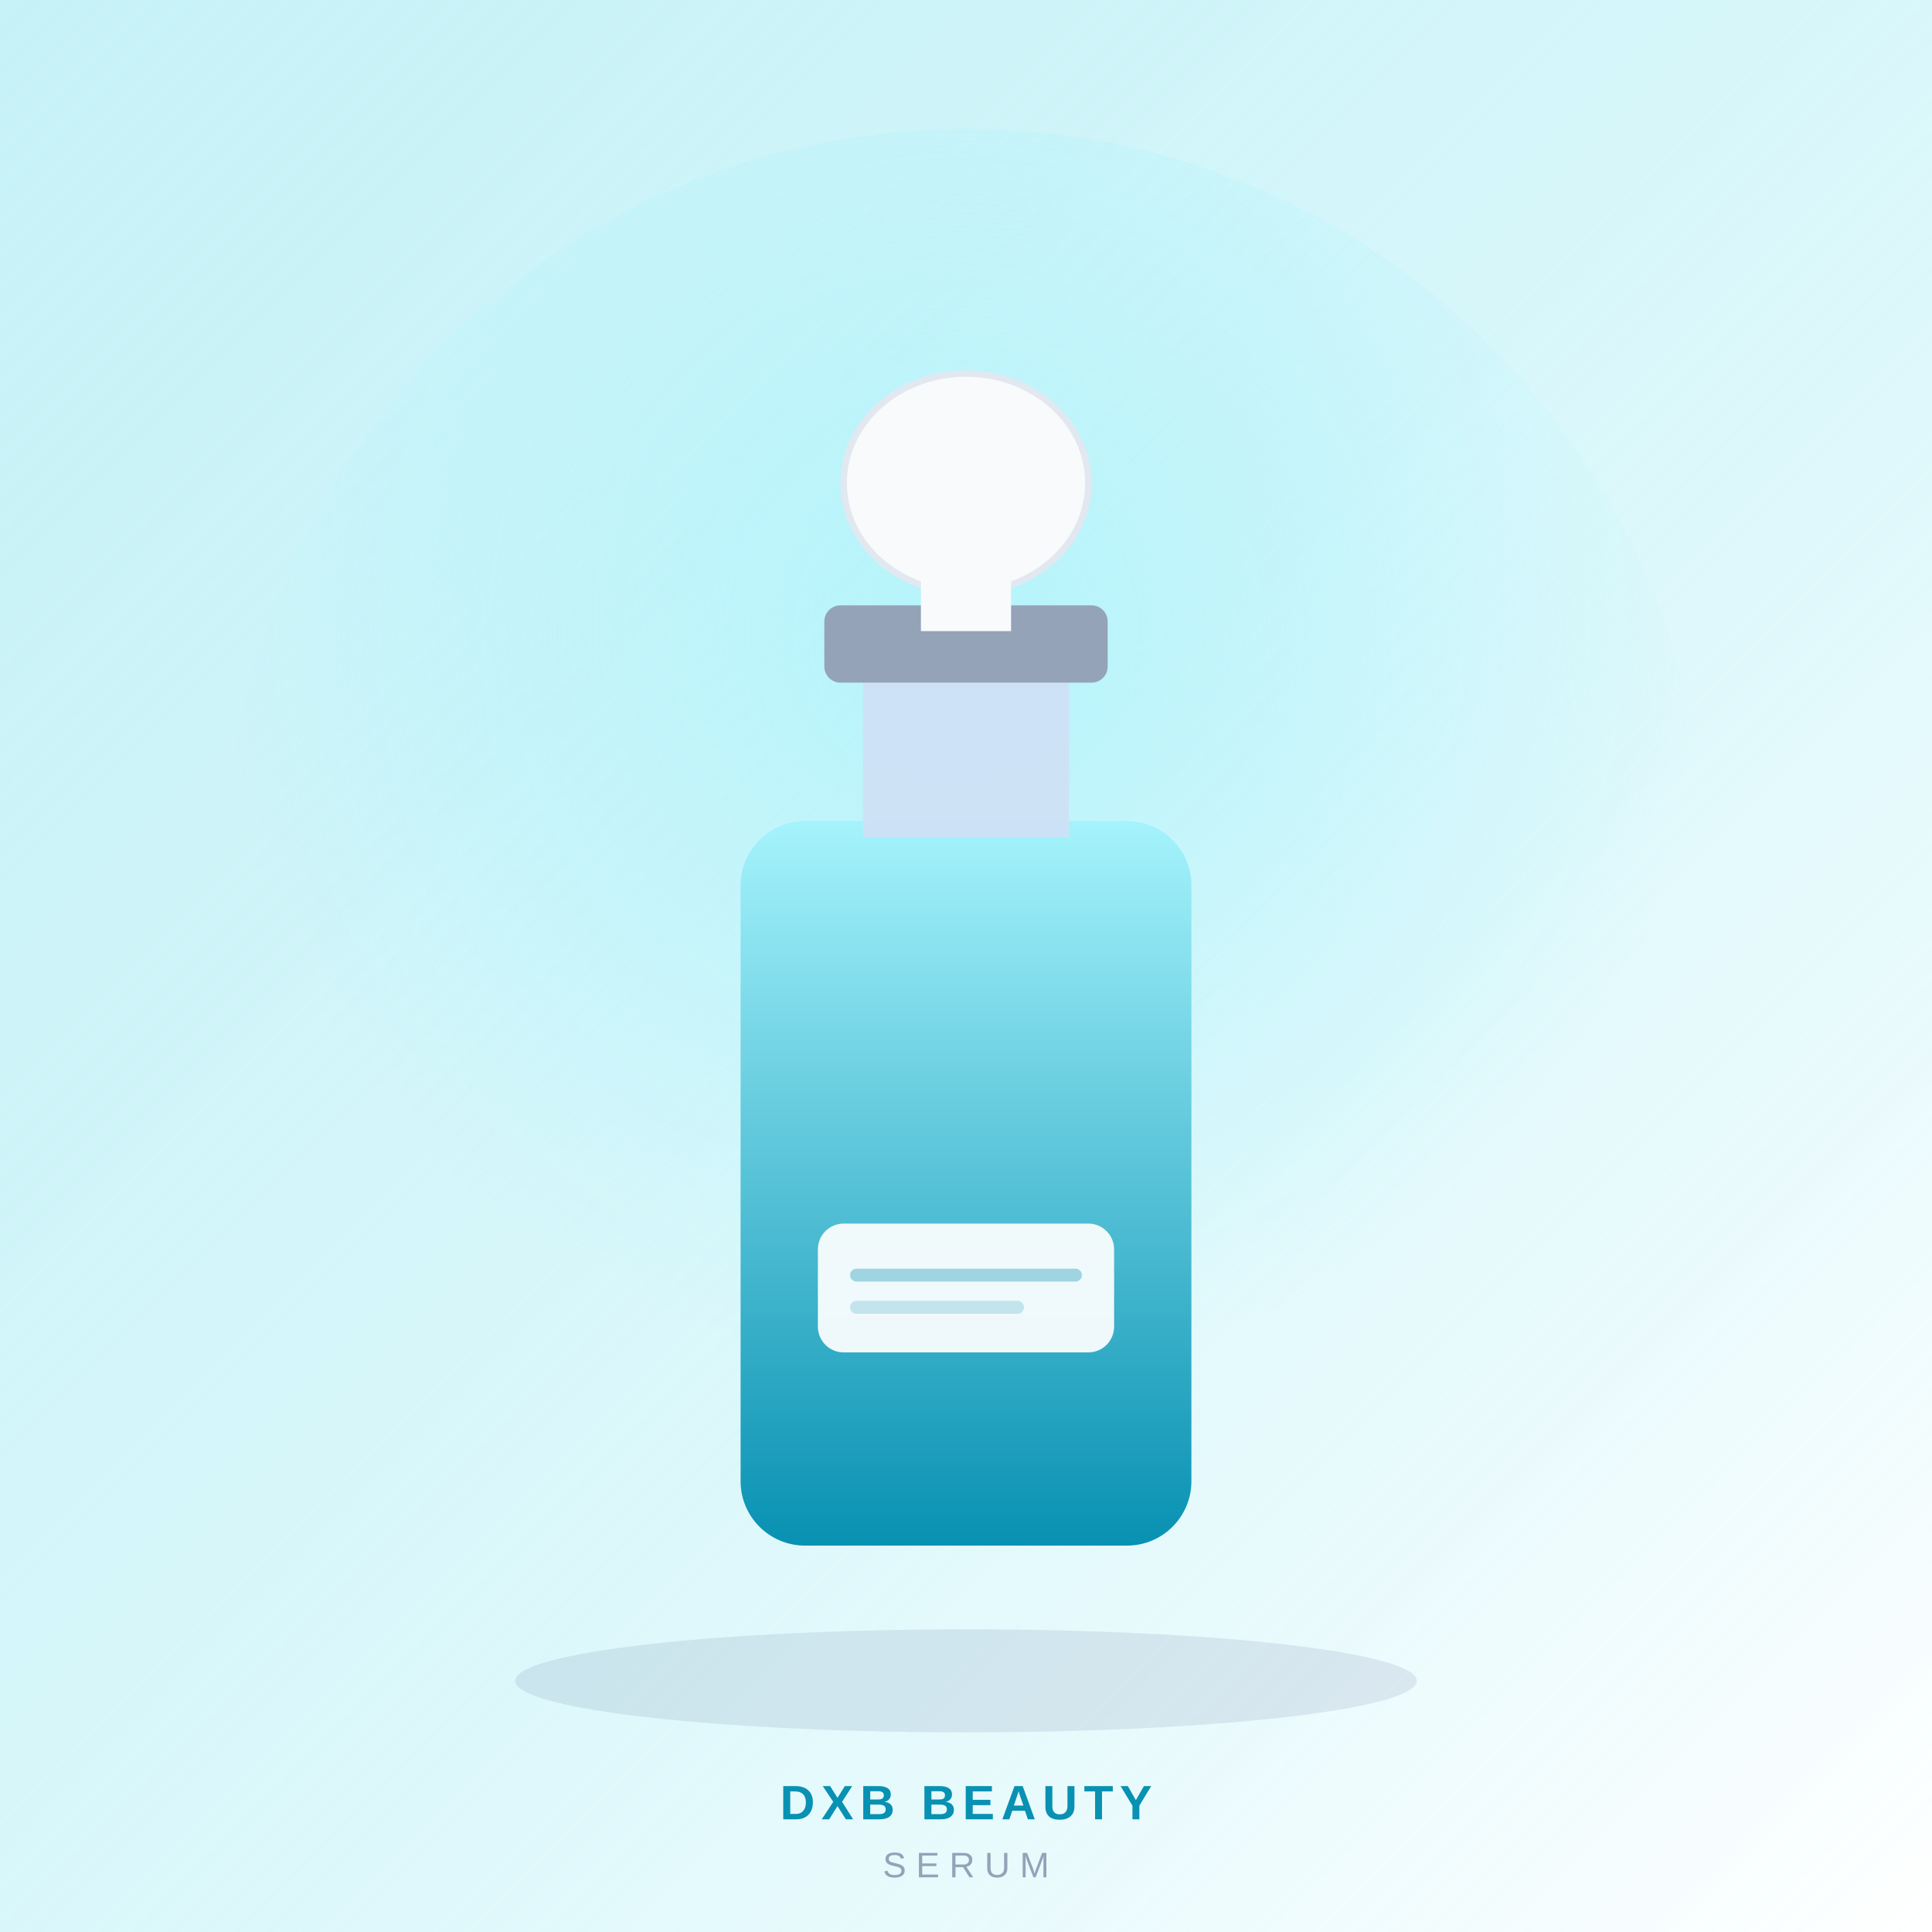
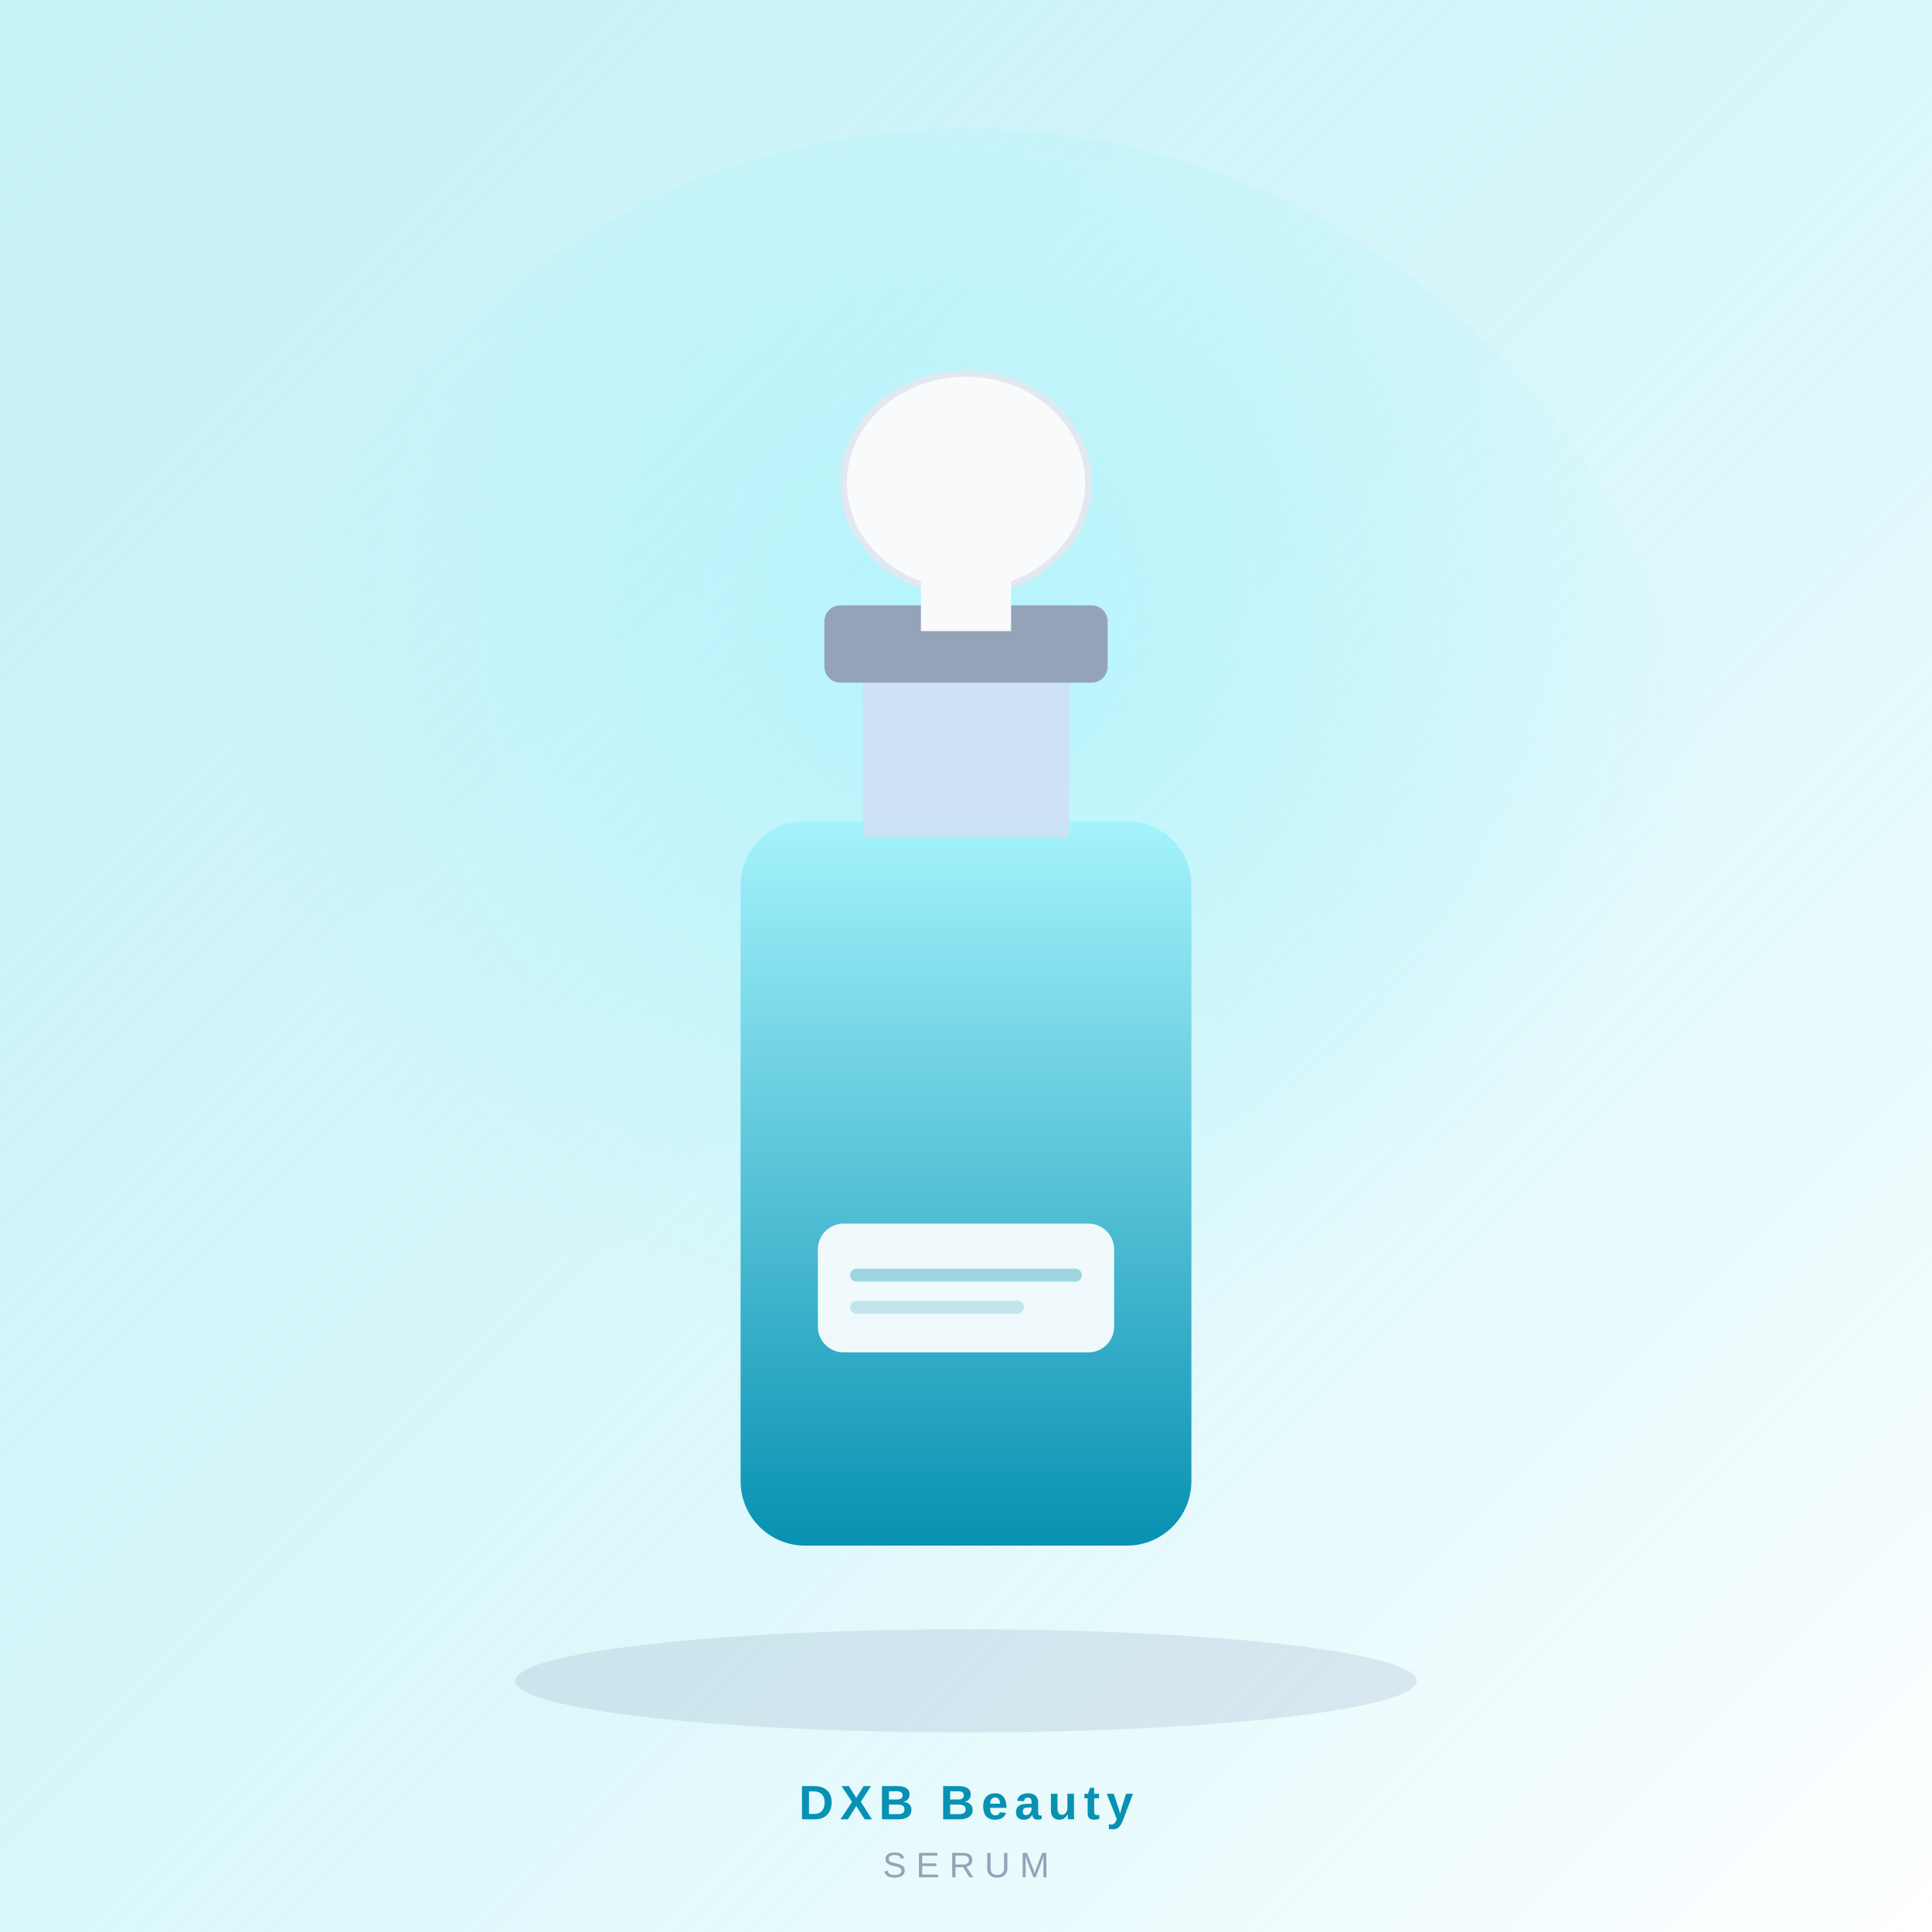
<svg xmlns="http://www.w3.org/2000/svg" width="600" height="600" viewBox="0 0 600 600">
  <defs>
    <linearGradient id="bg" x1="0" y1="0" x2="1" y2="1">
      <stop offset="0%" stop-color="#a5f3fc" stop-opacity="0.55" />
      <stop offset="100%" stop-color="#ffffff" />
    </linearGradient>
    <linearGradient id="body" x1="0" y1="0" x2="0" y2="1">
      <stop offset="0%" stop-color="#a5f3fc" />
      <stop offset="100%" stop-color="#0891b2" />
    </linearGradient>
    <radialGradient id="spot" cx="50%" cy="34%" r="50%">
      <stop offset="0%" stop-color="#a5f3fc" stop-opacity="0.65" />
      <stop offset="100%" stop-color="#a5f3fc" stop-opacity="0" />
    </radialGradient>
  </defs>
  <rect width="600" height="600" fill="url(#bg)" />
  <ellipse cx="300" cy="270" rx="230" ry="230" fill="url(#spot)" />
  <ellipse cx="300" cy="522" rx="140" ry="16" fill="#0f2064" opacity="0.09" />
  <rect x="230" y="255" width="140" height="225" rx="20" fill="url(#body)" />
  <rect x="254" y="380" width="92" height="40" rx="8" fill="#ffffff" opacity="0.92" />
  <rect x="264" y="394" width="72" height="4" rx="2" fill="#0891b2" opacity="0.35" />
  <rect x="264" y="404" width="54" height="4" rx="2" fill="#0891b2" opacity="0.2" />
  <rect x="268" y="205" width="64" height="55" fill="#cfe0f5" opacity="0.9" />
  <rect x="256" y="188" width="88" height="24" rx="5" fill="#94a3b8" />
  <ellipse cx="300" cy="150" rx="38" ry="34" fill="#f8fafc" stroke="#e2e8f0" stroke-width="2" />
  <rect x="286" y="178" width="28" height="18" fill="#f8fafc" />
-   <text x="300" y="565" text-anchor="middle" font-family="Arial, sans-serif" font-size="15" font-weight="700" letter-spacing="2" fill="#0891b2">DXB BEAUTY</text>
+   <text x="300" y="565" text-anchor="middle" font-family="Arial, sans-serif" font-size="15" font-weight="700" letter-spacing="2" fill="#0891b2">DXB Beauty</text>
  <text x="300" y="583" text-anchor="middle" font-family="Arial, sans-serif" font-size="11" letter-spacing="3" fill="#94a3b8">SERUM</text>
</svg>
